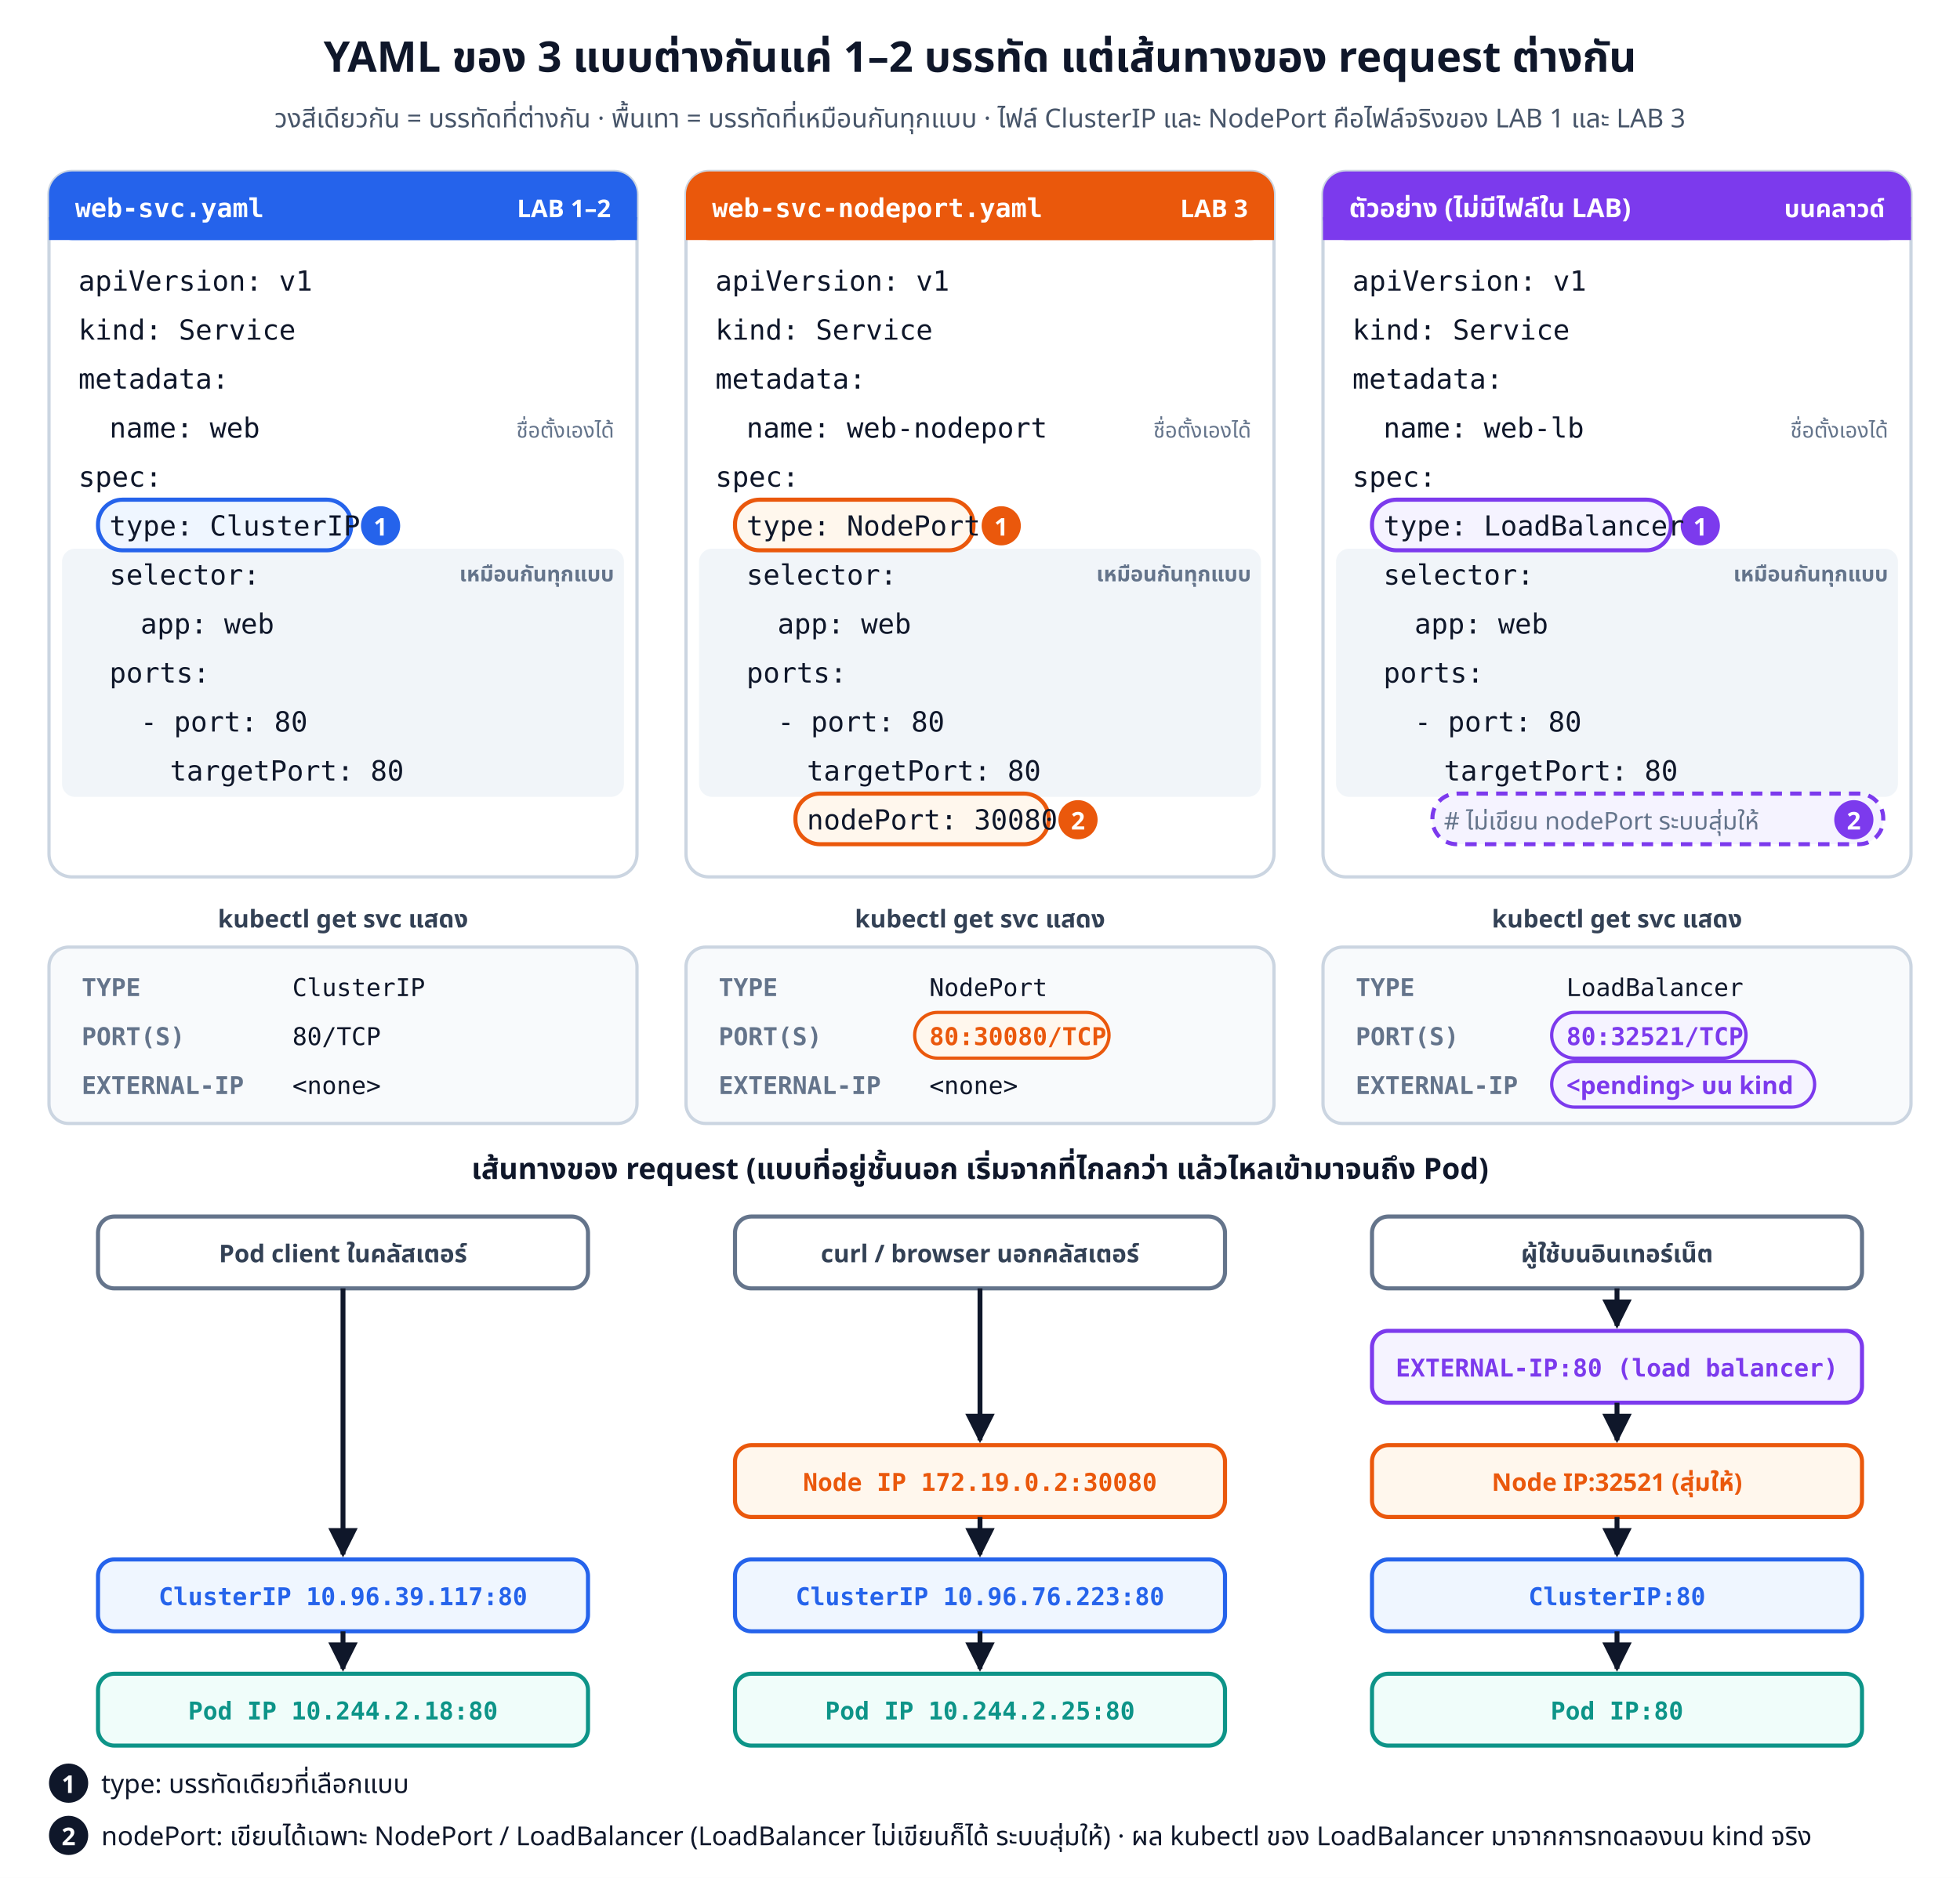
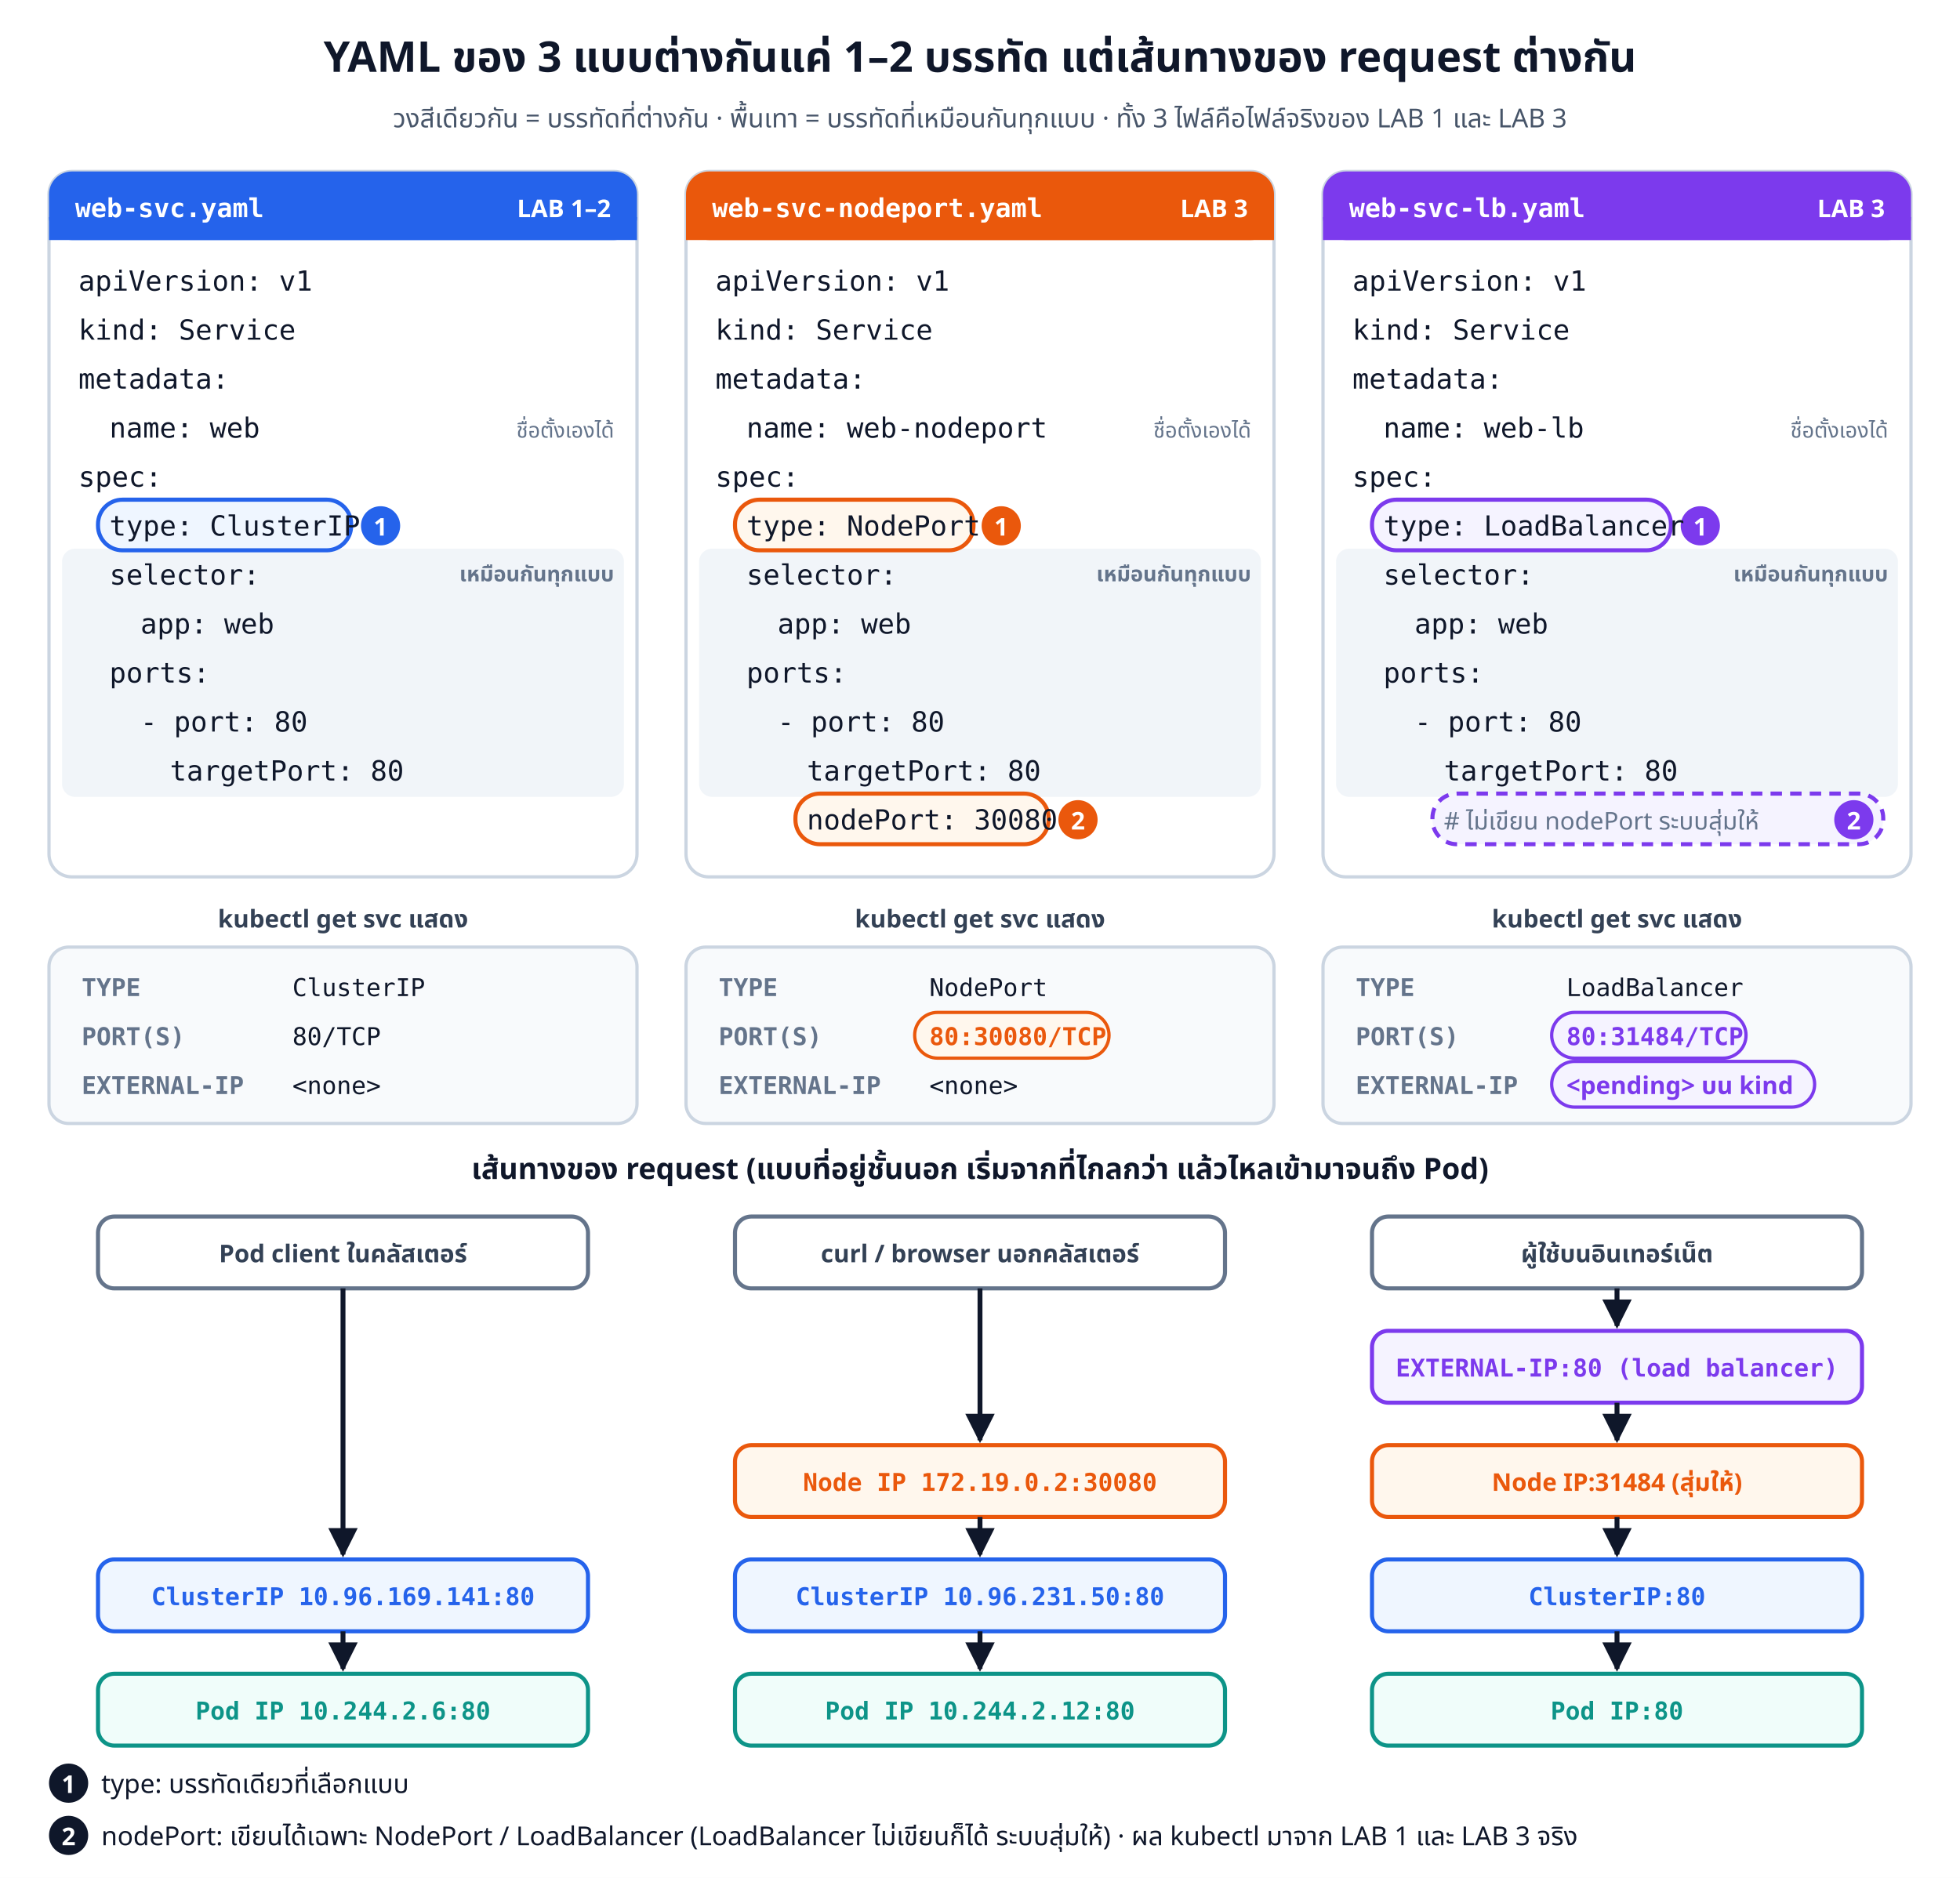
<svg xmlns="http://www.w3.org/2000/svg" viewBox="0 0 1200 1150" width="1200" height="1150">
  <defs>
    <marker id="morange" viewBox="0 0 10 10" refX="9" refY="5" markerWidth="6" markerHeight="6" orient="auto-start-reverse">
      <path d="M0,0 L10,5 L0,10 z" fill="#ea580c" />
    </marker>
    <marker id="mgreen" viewBox="0 0 10 10" refX="9" refY="5" markerWidth="6" markerHeight="6" orient="auto-start-reverse">
      <path d="M0,0 L10,5 L0,10 z" fill="#16a34a" />
    </marker>
    <marker id="mred" viewBox="0 0 10 10" refX="9" refY="5" markerWidth="6" markerHeight="6" orient="auto-start-reverse">
      <path d="M0,0 L10,5 L0,10 z" fill="#dc2626" />
    </marker>
    <marker id="mblue" viewBox="0 0 10 10" refX="9" refY="5" markerWidth="6" markerHeight="6" orient="auto-start-reverse">
      <path d="M0,0 L10,5 L0,10 z" fill="#2563eb" />
    </marker>
    <marker id="mnavy" viewBox="0 0 10 10" refX="9" refY="5" markerWidth="6" markerHeight="6" orient="auto-start-reverse">
      <path d="M0,0 L10,5 L0,10 z" fill="#0f172a" />
    </marker>
    <marker id="mgray" viewBox="0 0 10 10" refX="9" refY="5" markerWidth="6" markerHeight="6" orient="auto-start-reverse">
      <path d="M0,0 L10,5 L0,10 z" fill="#64748b" />
    </marker>
    <marker id="mteal" viewBox="0 0 10 10" refX="9" refY="5" markerWidth="6" markerHeight="6" orient="auto-start-reverse">
      <path d="M0,0 L10,5 L0,10 z" fill="#0d9488" />
    </marker>
    <marker id="mpurple" viewBox="0 0 10 10" refX="9" refY="5" markerWidth="6" markerHeight="6" orient="auto-start-reverse">
      <path d="M0,0 L10,5 L0,10 z" fill="#7c3aed" />
    </marker>
    <marker id="msky" viewBox="0 0 10 10" refX="9" refY="5" markerWidth="6" markerHeight="6" orient="auto-start-reverse">
      <path d="M0,0 L10,5 L0,10 z" fill="#0369a1" />
    </marker>
    <marker id="mslate" viewBox="0 0 10 10" refX="9" refY="5" markerWidth="6" markerHeight="6" orient="auto-start-reverse">
      <path d="M0,0 L10,5 L0,10 z" fill="#334155" />
    </marker>
  </defs>
  <rect width="1200" height="1150" fill="#ffffff" />
  <text x="600" y="44" text-anchor="middle" font-family="'Noto Sans Thai', 'Leelawadee UI', Tahoma, Thonburi, sans-serif" font-size="26" font-weight="700" fill="#0f172a" xml:space="preserve">YAML ของ 3 แบบต่างกันแค่ 1–2 บรรทัด แต่เส้นทางของ request ต่างกัน</text>
-   <text x="600" y="78" text-anchor="middle" font-family="'Noto Sans Thai', 'Leelawadee UI', Tahoma, Thonburi, sans-serif" font-size="16" font-weight="400" fill="#475569" xml:space="preserve">วงสีเดียวกัน = บรรทัดที่ต่างกัน · พื้นเทา = บรรทัดที่เหมือนกันทุกแบบ · ไฟล์ ClusterIP และ NodePort คือไฟล์จริงของ LAB 1 และ LAB 3</text>
+   <text x="600" y="78" text-anchor="middle" font-family="'Noto Sans Thai', 'Leelawadee UI', Tahoma, Thonburi, sans-serif" font-size="16" font-weight="400" fill="#475569" xml:space="preserve">วงสีเดียวกัน = บรรทัดที่ต่างกัน · พื้นเทา = บรรทัดที่เหมือนกันทุกแบบ · ทั้ง 3 ไฟล์คือไฟล์จริงของ LAB 1 และ LAB 3</text>
  <rect x="30" y="105" width="360" height="432" rx="14" fill="#ffffff" stroke="#cbd5e1" stroke-width="2" />
  <rect x="30" y="105" width="360" height="42" rx="14" fill="#2563eb" />
  <rect x="30" y="133" width="360" height="14" fill="#2563eb" />
  <text x="46" y="133" text-anchor="start" font-family="Consolas, Menlo, 'DejaVu Sans Mono', monospace" font-size="16" font-weight="700" fill="#ffffff" xml:space="preserve">web-svc.yaml</text>
  <text x="374" y="133" text-anchor="end" font-family="'Noto Sans Thai', 'Leelawadee UI', Tahoma, Thonburi, sans-serif" font-size="15" font-weight="700" fill="#ffffff" xml:space="preserve">LAB 1–2</text>
  <rect x="38" y="336" width="344" height="152" rx="8" fill="#f1f5f9" />
  <text x="376" y="356" text-anchor="end" font-family="'Noto Sans Thai', 'Leelawadee UI', Tahoma, Thonburi, sans-serif" font-size="13" font-weight="700" fill="#64748b" xml:space="preserve">เหมือนกันทุกแบบ</text>
  <text x="48" y="178" text-anchor="start" font-family="Consolas, Menlo, 'DejaVu Sans Mono', monospace" font-size="17" font-weight="400" fill="#0f172a" xml:space="preserve">apiVersion: v1</text>
  <text x="48" y="208" text-anchor="start" font-family="Consolas, Menlo, 'DejaVu Sans Mono', monospace" font-size="17" font-weight="400" fill="#0f172a" xml:space="preserve">kind: Service</text>
  <text x="48" y="238" text-anchor="start" font-family="Consolas, Menlo, 'DejaVu Sans Mono', monospace" font-size="17" font-weight="400" fill="#0f172a" xml:space="preserve">metadata:</text>
  <text x="67" y="268" text-anchor="start" font-family="Consolas, Menlo, 'DejaVu Sans Mono', monospace" font-size="17" font-weight="400" fill="#0f172a" xml:space="preserve">name: web</text>
  <text x="376" y="268" text-anchor="end" font-family="'Noto Sans Thai', 'Leelawadee UI', Tahoma, Thonburi, sans-serif" font-size="13" font-weight="400" fill="#64748b" xml:space="preserve">ชื่อตั้งเองได้</text>
  <text x="48" y="298" text-anchor="start" font-family="Consolas, Menlo, 'DejaVu Sans Mono', monospace" font-size="17" font-weight="400" fill="#0f172a" xml:space="preserve">spec:</text>
  <rect x="60" y="306" width="155" height="31" rx="15" fill="#eff6ff" stroke="#2563eb" stroke-width="2.5" />
  <circle cx="233" cy="322" r="12" fill="#2563eb" />
  <text x="233" y="328" text-anchor="middle" font-family="'Noto Sans Thai', 'Leelawadee UI', Tahoma, Thonburi, sans-serif" font-size="15" font-weight="700" fill="#ffffff" xml:space="preserve">1</text>
  <text x="67" y="328" text-anchor="start" font-family="Consolas, Menlo, 'DejaVu Sans Mono', monospace" font-size="17" font-weight="400" fill="#0f172a" xml:space="preserve">type: ClusterIP</text>
  <text x="67" y="358" text-anchor="start" font-family="Consolas, Menlo, 'DejaVu Sans Mono', monospace" font-size="17" font-weight="400" fill="#0f172a" xml:space="preserve">selector:</text>
  <text x="86" y="388" text-anchor="start" font-family="Consolas, Menlo, 'DejaVu Sans Mono', monospace" font-size="17" font-weight="400" fill="#0f172a" xml:space="preserve">app: web</text>
  <text x="67" y="418" text-anchor="start" font-family="Consolas, Menlo, 'DejaVu Sans Mono', monospace" font-size="17" font-weight="400" fill="#0f172a" xml:space="preserve">ports:</text>
  <text x="86" y="448" text-anchor="start" font-family="Consolas, Menlo, 'DejaVu Sans Mono', monospace" font-size="17" font-weight="400" fill="#0f172a" xml:space="preserve">- port: 80</text>
  <text x="104" y="478" text-anchor="start" font-family="Consolas, Menlo, 'DejaVu Sans Mono', monospace" font-size="17" font-weight="400" fill="#0f172a" xml:space="preserve">targetPort: 80</text>
  <text x="210" y="568" text-anchor="middle" font-family="'Noto Sans Thai', 'Leelawadee UI', Tahoma, Thonburi, sans-serif" font-size="15" font-weight="700" fill="#334155" xml:space="preserve">kubectl get svc แสดง</text>
  <rect x="30" y="580" width="360" height="108" rx="12" fill="#f8fafc" stroke="#cbd5e1" stroke-width="2" />
  <text x="50" y="610" text-anchor="start" font-family="Consolas, Menlo, 'DejaVu Sans Mono', monospace" font-size="15" font-weight="700" fill="#64748b" xml:space="preserve">TYPE</text>
  <text x="179" y="610" text-anchor="start" font-family="Consolas, Menlo, 'DejaVu Sans Mono', monospace" font-size="15" font-weight="400" fill="#0f172a" xml:space="preserve">ClusterIP</text>
  <text x="50" y="640" text-anchor="start" font-family="Consolas, Menlo, 'DejaVu Sans Mono', monospace" font-size="15" font-weight="700" fill="#64748b" xml:space="preserve">PORT(S)</text>
  <text x="179" y="640" text-anchor="start" font-family="Consolas, Menlo, 'DejaVu Sans Mono', monospace" font-size="15" font-weight="400" fill="#0f172a" xml:space="preserve">80/TCP</text>
  <text x="50" y="670" text-anchor="start" font-family="Consolas, Menlo, 'DejaVu Sans Mono', monospace" font-size="15" font-weight="700" fill="#64748b" xml:space="preserve">EXTERNAL-IP</text>
  <text x="179" y="670" text-anchor="start" font-family="Consolas, Menlo, 'DejaVu Sans Mono', monospace" font-size="15" font-weight="400" fill="#0f172a" xml:space="preserve">&lt;none&gt;</text>
  <rect x="60" y="745" width="300" height="44" rx="10" fill="#ffffff" stroke="#64748b" stroke-width="2.5" />
  <text x="210" y="773" text-anchor="middle" font-family="'Noto Sans Thai', 'Leelawadee UI', Tahoma, Thonburi, sans-serif" font-size="15" font-weight="700" fill="#334155" xml:space="preserve">Pod client ในคลัสเตอร์</text>
  <rect x="60" y="955" width="300" height="44" rx="10" fill="#eff6ff" stroke="#2563eb" stroke-width="2.5" />
-   <text x="210" y="983" text-anchor="middle" font-family="Consolas, Menlo, 'DejaVu Sans Mono', monospace" font-size="15" font-weight="700" fill="#2563eb" xml:space="preserve">ClusterIP 10.96.39.117:80</text>
+   <text x="210" y="983" text-anchor="middle" font-family="Consolas, Menlo, 'DejaVu Sans Mono', monospace" font-size="15" font-weight="700" fill="#2563eb" xml:space="preserve">ClusterIP 10.96.169.141:80</text>
  <path d="M210,789 L210,952" fill="none" stroke="#0f172a" stroke-width="3" stroke-linejoin="round" marker-end="url(#mnavy)" />
  <rect x="60" y="1025" width="300" height="44" rx="10" fill="#f0fdfa" stroke="#0d9488" stroke-width="2.5" />
-   <text x="210" y="1053" text-anchor="middle" font-family="Consolas, Menlo, 'DejaVu Sans Mono', monospace" font-size="15" font-weight="700" fill="#0d9488" xml:space="preserve">Pod IP 10.244.2.18:80</text>
+   <text x="210" y="1053" text-anchor="middle" font-family="Consolas, Menlo, 'DejaVu Sans Mono', monospace" font-size="15" font-weight="700" fill="#0d9488" xml:space="preserve">Pod IP 10.244.2.6:80</text>
  <path d="M210,999 L210,1022" fill="none" stroke="#0f172a" stroke-width="3" stroke-linejoin="round" marker-end="url(#mnavy)" />
  <rect x="420" y="105" width="360" height="432" rx="14" fill="#ffffff" stroke="#cbd5e1" stroke-width="2" />
  <rect x="420" y="105" width="360" height="42" rx="14" fill="#ea580c" />
  <rect x="420" y="133" width="360" height="14" fill="#ea580c" />
  <text x="436" y="133" text-anchor="start" font-family="Consolas, Menlo, 'DejaVu Sans Mono', monospace" font-size="16" font-weight="700" fill="#ffffff" xml:space="preserve">web-svc-nodeport.yaml</text>
  <text x="764" y="133" text-anchor="end" font-family="'Noto Sans Thai', 'Leelawadee UI', Tahoma, Thonburi, sans-serif" font-size="15" font-weight="700" fill="#ffffff" xml:space="preserve">LAB 3</text>
  <rect x="428" y="336" width="344" height="152" rx="8" fill="#f1f5f9" />
  <text x="766" y="356" text-anchor="end" font-family="'Noto Sans Thai', 'Leelawadee UI', Tahoma, Thonburi, sans-serif" font-size="13" font-weight="700" fill="#64748b" xml:space="preserve">เหมือนกันทุกแบบ</text>
  <text x="438" y="178" text-anchor="start" font-family="Consolas, Menlo, 'DejaVu Sans Mono', monospace" font-size="17" font-weight="400" fill="#0f172a" xml:space="preserve">apiVersion: v1</text>
  <text x="438" y="208" text-anchor="start" font-family="Consolas, Menlo, 'DejaVu Sans Mono', monospace" font-size="17" font-weight="400" fill="#0f172a" xml:space="preserve">kind: Service</text>
  <text x="438" y="238" text-anchor="start" font-family="Consolas, Menlo, 'DejaVu Sans Mono', monospace" font-size="17" font-weight="400" fill="#0f172a" xml:space="preserve">metadata:</text>
  <text x="457" y="268" text-anchor="start" font-family="Consolas, Menlo, 'DejaVu Sans Mono', monospace" font-size="17" font-weight="400" fill="#0f172a" xml:space="preserve">name: web-nodeport</text>
  <text x="766" y="268" text-anchor="end" font-family="'Noto Sans Thai', 'Leelawadee UI', Tahoma, Thonburi, sans-serif" font-size="13" font-weight="400" fill="#64748b" xml:space="preserve">ชื่อตั้งเองได้</text>
  <text x="438" y="298" text-anchor="start" font-family="Consolas, Menlo, 'DejaVu Sans Mono', monospace" font-size="17" font-weight="400" fill="#0f172a" xml:space="preserve">spec:</text>
  <rect x="450" y="306" width="146" height="31" rx="15" fill="#fff7ed" stroke="#ea580c" stroke-width="2.5" />
  <circle cx="613" cy="322" r="12" fill="#ea580c" />
  <text x="613" y="328" text-anchor="middle" font-family="'Noto Sans Thai', 'Leelawadee UI', Tahoma, Thonburi, sans-serif" font-size="15" font-weight="700" fill="#ffffff" xml:space="preserve">1</text>
  <text x="457" y="328" text-anchor="start" font-family="Consolas, Menlo, 'DejaVu Sans Mono', monospace" font-size="17" font-weight="400" fill="#0f172a" xml:space="preserve">type: NodePort</text>
  <text x="457" y="358" text-anchor="start" font-family="Consolas, Menlo, 'DejaVu Sans Mono', monospace" font-size="17" font-weight="400" fill="#0f172a" xml:space="preserve">selector:</text>
  <text x="476" y="388" text-anchor="start" font-family="Consolas, Menlo, 'DejaVu Sans Mono', monospace" font-size="17" font-weight="400" fill="#0f172a" xml:space="preserve">app: web</text>
  <text x="457" y="418" text-anchor="start" font-family="Consolas, Menlo, 'DejaVu Sans Mono', monospace" font-size="17" font-weight="400" fill="#0f172a" xml:space="preserve">ports:</text>
  <text x="476" y="448" text-anchor="start" font-family="Consolas, Menlo, 'DejaVu Sans Mono', monospace" font-size="17" font-weight="400" fill="#0f172a" xml:space="preserve">- port: 80</text>
  <text x="494" y="478" text-anchor="start" font-family="Consolas, Menlo, 'DejaVu Sans Mono', monospace" font-size="17" font-weight="400" fill="#0f172a" xml:space="preserve">targetPort: 80</text>
  <rect x="487" y="486" width="155" height="31" rx="15" fill="#fff7ed" stroke="#ea580c" stroke-width="2.5" />
  <circle cx="660" cy="502" r="12" fill="#ea580c" />
  <text x="660" y="508" text-anchor="middle" font-family="'Noto Sans Thai', 'Leelawadee UI', Tahoma, Thonburi, sans-serif" font-size="15" font-weight="700" fill="#ffffff" xml:space="preserve">2</text>
  <text x="494" y="508" text-anchor="start" font-family="Consolas, Menlo, 'DejaVu Sans Mono', monospace" font-size="17" font-weight="400" fill="#0f172a" xml:space="preserve">nodePort: 30080</text>
  <text x="600" y="568" text-anchor="middle" font-family="'Noto Sans Thai', 'Leelawadee UI', Tahoma, Thonburi, sans-serif" font-size="15" font-weight="700" fill="#334155" xml:space="preserve">kubectl get svc แสดง</text>
  <rect x="420" y="580" width="360" height="108" rx="12" fill="#f8fafc" stroke="#cbd5e1" stroke-width="2" />
  <text x="440" y="610" text-anchor="start" font-family="Consolas, Menlo, 'DejaVu Sans Mono', monospace" font-size="15" font-weight="700" fill="#64748b" xml:space="preserve">TYPE</text>
  <text x="569" y="610" text-anchor="start" font-family="Consolas, Menlo, 'DejaVu Sans Mono', monospace" font-size="15" font-weight="400" fill="#0f172a" xml:space="preserve">NodePort</text>
  <text x="440" y="640" text-anchor="start" font-family="Consolas, Menlo, 'DejaVu Sans Mono', monospace" font-size="15" font-weight="700" fill="#64748b" xml:space="preserve">PORT(S)</text>
  <rect x="560" y="620" width="119" height="28" rx="14" fill="#fff7ed" stroke="#ea580c" stroke-width="2" />
  <text x="569" y="640" text-anchor="start" font-family="Consolas, Menlo, 'DejaVu Sans Mono', monospace" font-size="15" font-weight="700" fill="#ea580c" xml:space="preserve">80:30080/TCP</text>
  <text x="440" y="670" text-anchor="start" font-family="Consolas, Menlo, 'DejaVu Sans Mono', monospace" font-size="15" font-weight="700" fill="#64748b" xml:space="preserve">EXTERNAL-IP</text>
  <text x="569" y="670" text-anchor="start" font-family="Consolas, Menlo, 'DejaVu Sans Mono', monospace" font-size="15" font-weight="400" fill="#0f172a" xml:space="preserve">&lt;none&gt;</text>
  <rect x="450" y="745" width="300" height="44" rx="10" fill="#ffffff" stroke="#64748b" stroke-width="2.5" />
  <text x="600" y="773" text-anchor="middle" font-family="'Noto Sans Thai', 'Leelawadee UI', Tahoma, Thonburi, sans-serif" font-size="15" font-weight="700" fill="#334155" xml:space="preserve">curl / browser นอกคลัสเตอร์</text>
  <rect x="450" y="885" width="300" height="44" rx="10" fill="#fff7ed" stroke="#ea580c" stroke-width="2.5" />
  <text x="600" y="913" text-anchor="middle" font-family="Consolas, Menlo, 'DejaVu Sans Mono', monospace" font-size="15" font-weight="700" fill="#ea580c" xml:space="preserve">Node IP 172.19.0.2:30080</text>
  <path d="M600,789 L600,882" fill="none" stroke="#0f172a" stroke-width="3" stroke-linejoin="round" marker-end="url(#mnavy)" />
  <rect x="450" y="955" width="300" height="44" rx="10" fill="#eff6ff" stroke="#2563eb" stroke-width="2.5" />
-   <text x="600" y="983" text-anchor="middle" font-family="Consolas, Menlo, 'DejaVu Sans Mono', monospace" font-size="15" font-weight="700" fill="#2563eb" xml:space="preserve">ClusterIP 10.96.76.223:80</text>
+   <text x="600" y="983" text-anchor="middle" font-family="Consolas, Menlo, 'DejaVu Sans Mono', monospace" font-size="15" font-weight="700" fill="#2563eb" xml:space="preserve">ClusterIP 10.96.231.50:80</text>
  <path d="M600,929 L600,952" fill="none" stroke="#0f172a" stroke-width="3" stroke-linejoin="round" marker-end="url(#mnavy)" />
  <rect x="450" y="1025" width="300" height="44" rx="10" fill="#f0fdfa" stroke="#0d9488" stroke-width="2.5" />
-   <text x="600" y="1053" text-anchor="middle" font-family="Consolas, Menlo, 'DejaVu Sans Mono', monospace" font-size="15" font-weight="700" fill="#0d9488" xml:space="preserve">Pod IP 10.244.2.25:80</text>
+   <text x="600" y="1053" text-anchor="middle" font-family="Consolas, Menlo, 'DejaVu Sans Mono', monospace" font-size="15" font-weight="700" fill="#0d9488" xml:space="preserve">Pod IP 10.244.2.12:80</text>
  <path d="M600,999 L600,1022" fill="none" stroke="#0f172a" stroke-width="3" stroke-linejoin="round" marker-end="url(#mnavy)" />
  <rect x="810" y="105" width="360" height="432" rx="14" fill="#ffffff" stroke="#cbd5e1" stroke-width="2" />
  <rect x="810" y="105" width="360" height="42" rx="14" fill="#7c3aed" />
  <rect x="810" y="133" width="360" height="14" fill="#7c3aed" />
-   <text x="826" y="133" text-anchor="start" font-family="'Noto Sans Thai', 'Leelawadee UI', Tahoma, Thonburi, sans-serif" font-size="16" font-weight="700" fill="#ffffff" xml:space="preserve">ตัวอย่าง (ไม่มีไฟล์ใน LAB)</text>
-   <text x="1154" y="133" text-anchor="end" font-family="'Noto Sans Thai', 'Leelawadee UI', Tahoma, Thonburi, sans-serif" font-size="15" font-weight="700" fill="#ffffff" xml:space="preserve">บนคลาวด์</text>
+   <text x="826" y="133" text-anchor="start" font-family="Consolas, Menlo, 'DejaVu Sans Mono', monospace" font-size="16" font-weight="700" fill="#ffffff" xml:space="preserve">web-svc-lb.yaml</text>
+   <text x="1154" y="133" text-anchor="end" font-family="'Noto Sans Thai', 'Leelawadee UI', Tahoma, Thonburi, sans-serif" font-size="15" font-weight="700" fill="#ffffff" xml:space="preserve">LAB 3</text>
  <rect x="818" y="336" width="344" height="152" rx="8" fill="#f1f5f9" />
  <text x="1156" y="356" text-anchor="end" font-family="'Noto Sans Thai', 'Leelawadee UI', Tahoma, Thonburi, sans-serif" font-size="13" font-weight="700" fill="#64748b" xml:space="preserve">เหมือนกันทุกแบบ</text>
  <text x="828" y="178" text-anchor="start" font-family="Consolas, Menlo, 'DejaVu Sans Mono', monospace" font-size="17" font-weight="400" fill="#0f172a" xml:space="preserve">apiVersion: v1</text>
  <text x="828" y="208" text-anchor="start" font-family="Consolas, Menlo, 'DejaVu Sans Mono', monospace" font-size="17" font-weight="400" fill="#0f172a" xml:space="preserve">kind: Service</text>
  <text x="828" y="238" text-anchor="start" font-family="Consolas, Menlo, 'DejaVu Sans Mono', monospace" font-size="17" font-weight="400" fill="#0f172a" xml:space="preserve">metadata:</text>
  <text x="847" y="268" text-anchor="start" font-family="Consolas, Menlo, 'DejaVu Sans Mono', monospace" font-size="17" font-weight="400" fill="#0f172a" xml:space="preserve">name: web-lb</text>
  <text x="1156" y="268" text-anchor="end" font-family="'Noto Sans Thai', 'Leelawadee UI', Tahoma, Thonburi, sans-serif" font-size="13" font-weight="400" fill="#64748b" xml:space="preserve">ชื่อตั้งเองได้</text>
  <text x="828" y="298" text-anchor="start" font-family="Consolas, Menlo, 'DejaVu Sans Mono', monospace" font-size="17" font-weight="400" fill="#0f172a" xml:space="preserve">spec:</text>
  <rect x="840" y="306" width="183" height="31" rx="15" fill="#f5f3ff" stroke="#7c3aed" stroke-width="2.5" />
  <circle cx="1041" cy="322" r="12" fill="#7c3aed" />
  <text x="1041" y="328" text-anchor="middle" font-family="'Noto Sans Thai', 'Leelawadee UI', Tahoma, Thonburi, sans-serif" font-size="15" font-weight="700" fill="#ffffff" xml:space="preserve">1</text>
  <text x="847" y="328" text-anchor="start" font-family="Consolas, Menlo, 'DejaVu Sans Mono', monospace" font-size="17" font-weight="400" fill="#0f172a" xml:space="preserve">type: LoadBalancer</text>
  <text x="847" y="358" text-anchor="start" font-family="Consolas, Menlo, 'DejaVu Sans Mono', monospace" font-size="17" font-weight="400" fill="#0f172a" xml:space="preserve">selector:</text>
  <text x="866" y="388" text-anchor="start" font-family="Consolas, Menlo, 'DejaVu Sans Mono', monospace" font-size="17" font-weight="400" fill="#0f172a" xml:space="preserve">app: web</text>
  <text x="847" y="418" text-anchor="start" font-family="Consolas, Menlo, 'DejaVu Sans Mono', monospace" font-size="17" font-weight="400" fill="#0f172a" xml:space="preserve">ports:</text>
  <text x="866" y="448" text-anchor="start" font-family="Consolas, Menlo, 'DejaVu Sans Mono', monospace" font-size="17" font-weight="400" fill="#0f172a" xml:space="preserve">- port: 80</text>
  <text x="884" y="478" text-anchor="start" font-family="Consolas, Menlo, 'DejaVu Sans Mono', monospace" font-size="17" font-weight="400" fill="#0f172a" xml:space="preserve">targetPort: 80</text>
  <rect x="877" y="486" width="276" height="31" rx="15" fill="#f5f3ff" stroke="#7c3aed" stroke-width="2.5" stroke-dasharray="7 5" />
  <circle cx="1135" cy="502" r="12" fill="#7c3aed" />
  <text x="1135" y="508" text-anchor="middle" font-family="'Noto Sans Thai', 'Leelawadee UI', Tahoma, Thonburi, sans-serif" font-size="15" font-weight="700" fill="#ffffff" xml:space="preserve">2</text>
  <text x="884" y="508" text-anchor="start" font-family="'Noto Sans Thai', 'Leelawadee UI', Tahoma, Thonburi, sans-serif" font-size="15" font-weight="400" fill="#64748b" xml:space="preserve"># ไม่เขียน nodePort ระบบสุ่มให้</text>
  <text x="990" y="568" text-anchor="middle" font-family="'Noto Sans Thai', 'Leelawadee UI', Tahoma, Thonburi, sans-serif" font-size="15" font-weight="700" fill="#334155" xml:space="preserve">kubectl get svc แสดง</text>
  <rect x="810" y="580" width="360" height="108" rx="12" fill="#f8fafc" stroke="#cbd5e1" stroke-width="2" />
  <text x="830" y="610" text-anchor="start" font-family="Consolas, Menlo, 'DejaVu Sans Mono', monospace" font-size="15" font-weight="700" fill="#64748b" xml:space="preserve">TYPE</text>
  <text x="959" y="610" text-anchor="start" font-family="Consolas, Menlo, 'DejaVu Sans Mono', monospace" font-size="15" font-weight="400" fill="#0f172a" xml:space="preserve">LoadBalancer</text>
  <text x="830" y="640" text-anchor="start" font-family="Consolas, Menlo, 'DejaVu Sans Mono', monospace" font-size="15" font-weight="700" fill="#64748b" xml:space="preserve">PORT(S)</text>
  <rect x="950" y="620" width="119" height="28" rx="14" fill="#f5f3ff" stroke="#7c3aed" stroke-width="2" />
-   <text x="959" y="640" text-anchor="start" font-family="Consolas, Menlo, 'DejaVu Sans Mono', monospace" font-size="15" font-weight="700" fill="#7c3aed" xml:space="preserve">80:32521/TCP</text>
+   <text x="959" y="640" text-anchor="start" font-family="Consolas, Menlo, 'DejaVu Sans Mono', monospace" font-size="15" font-weight="700" fill="#7c3aed" xml:space="preserve">80:31484/TCP</text>
  <text x="830" y="670" text-anchor="start" font-family="Consolas, Menlo, 'DejaVu Sans Mono', monospace" font-size="15" font-weight="700" fill="#64748b" xml:space="preserve">EXTERNAL-IP</text>
  <rect x="950" y="650" width="161" height="28" rx="14" fill="#f5f3ff" stroke="#7c3aed" stroke-width="2" />
  <text x="959" y="670" text-anchor="start" font-family="'Noto Sans Thai', 'Leelawadee UI', Tahoma, Thonburi, sans-serif" font-size="15" font-weight="700" fill="#7c3aed" xml:space="preserve">&lt;pending&gt; บน kind</text>
  <rect x="840" y="745" width="300" height="44" rx="10" fill="#ffffff" stroke="#64748b" stroke-width="2.5" />
  <text x="990" y="773" text-anchor="middle" font-family="'Noto Sans Thai', 'Leelawadee UI', Tahoma, Thonburi, sans-serif" font-size="15" font-weight="700" fill="#334155" xml:space="preserve">ผู้ใช้บนอินเทอร์เน็ต</text>
  <rect x="840" y="815" width="300" height="44" rx="10" fill="#f5f3ff" stroke="#7c3aed" stroke-width="2.5" />
  <text x="990" y="843" text-anchor="middle" font-family="Consolas, Menlo, 'DejaVu Sans Mono', monospace" font-size="15" font-weight="700" fill="#7c3aed" xml:space="preserve">EXTERNAL-IP:80 (load balancer)</text>
  <path d="M990,789 L990,812" fill="none" stroke="#0f172a" stroke-width="3" stroke-linejoin="round" marker-end="url(#mnavy)" />
  <rect x="840" y="885" width="300" height="44" rx="10" fill="#fff7ed" stroke="#ea580c" stroke-width="2.5" />
-   <text x="990" y="913" text-anchor="middle" font-family="'Noto Sans Thai', 'Leelawadee UI', Tahoma, Thonburi, sans-serif" font-size="15" font-weight="700" fill="#ea580c" xml:space="preserve">Node IP:32521 (สุ่มให้)</text>
+   <text x="990" y="913" text-anchor="middle" font-family="'Noto Sans Thai', 'Leelawadee UI', Tahoma, Thonburi, sans-serif" font-size="15" font-weight="700" fill="#ea580c" xml:space="preserve">Node IP:31484 (สุ่มให้)</text>
  <path d="M990,859 L990,882" fill="none" stroke="#0f172a" stroke-width="3" stroke-linejoin="round" marker-end="url(#mnavy)" />
  <rect x="840" y="955" width="300" height="44" rx="10" fill="#eff6ff" stroke="#2563eb" stroke-width="2.5" />
  <text x="990" y="983" text-anchor="middle" font-family="Consolas, Menlo, 'DejaVu Sans Mono', monospace" font-size="15" font-weight="700" fill="#2563eb" xml:space="preserve">ClusterIP:80</text>
  <path d="M990,929 L990,952" fill="none" stroke="#0f172a" stroke-width="3" stroke-linejoin="round" marker-end="url(#mnavy)" />
  <rect x="840" y="1025" width="300" height="44" rx="10" fill="#f0fdfa" stroke="#0d9488" stroke-width="2.5" />
  <text x="990" y="1053" text-anchor="middle" font-family="Consolas, Menlo, 'DejaVu Sans Mono', monospace" font-size="15" font-weight="700" fill="#0d9488" xml:space="preserve">Pod IP:80</text>
  <path d="M990,999 L990,1022" fill="none" stroke="#0f172a" stroke-width="3" stroke-linejoin="round" marker-end="url(#mnavy)" />
  <text x="600" y="722" text-anchor="middle" font-family="'Noto Sans Thai', 'Leelawadee UI', Tahoma, Thonburi, sans-serif" font-size="18" font-weight="700" fill="#0f172a" xml:space="preserve">เส้นทางของ request (แบบที่อยู่ชั้นนอก เริ่มจากที่ไกลกว่า แล้วไหลเข้ามาจนถึง Pod)</text>
  <circle cx="42" cy="1092" r="12" fill="#0f172a" />
  <text x="42" y="1098" text-anchor="middle" font-family="'Noto Sans Thai', 'Leelawadee UI', Tahoma, Thonburi, sans-serif" font-size="15" font-weight="700" fill="#ffffff" xml:space="preserve">1</text>
  <text x="62" y="1098" text-anchor="start" font-family="'Noto Sans Thai', 'Leelawadee UI', Tahoma, Thonburi, sans-serif" font-size="16" font-weight="400" fill="#0f172a" xml:space="preserve">type: บรรทัดเดียวที่เลือกแบบ</text>
  <circle cx="42" cy="1124" r="12" fill="#0f172a" />
  <text x="42" y="1130" text-anchor="middle" font-family="'Noto Sans Thai', 'Leelawadee UI', Tahoma, Thonburi, sans-serif" font-size="15" font-weight="700" fill="#ffffff" xml:space="preserve">2</text>
-   <text x="62" y="1130" text-anchor="start" font-family="'Noto Sans Thai', 'Leelawadee UI', Tahoma, Thonburi, sans-serif" font-size="16" font-weight="400" fill="#0f172a" xml:space="preserve">nodePort: เขียนได้เฉพาะ NodePort / LoadBalancer (LoadBalancer ไม่เขียนก็ได้ ระบบสุ่มให้) · ผล kubectl ของ LoadBalancer มาจากการทดลองบน kind จริง</text>
+   <text x="62" y="1130" text-anchor="start" font-family="'Noto Sans Thai', 'Leelawadee UI', Tahoma, Thonburi, sans-serif" font-size="16" font-weight="400" fill="#0f172a" xml:space="preserve">nodePort: เขียนได้เฉพาะ NodePort / LoadBalancer (LoadBalancer ไม่เขียนก็ได้ ระบบสุ่มให้) · ผล kubectl มาจาก LAB 1 และ LAB 3 จริง</text>
</svg>
